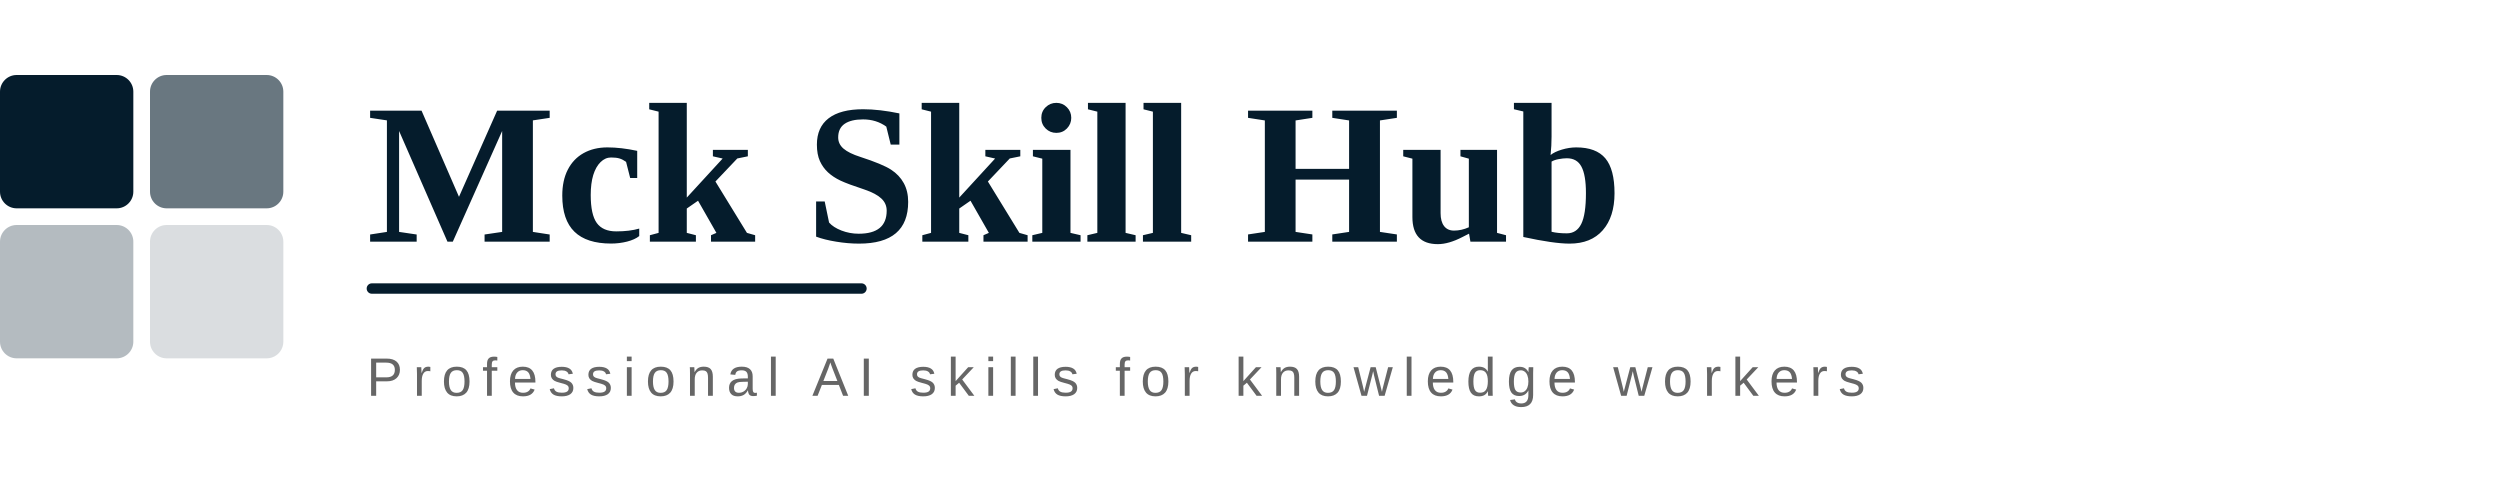
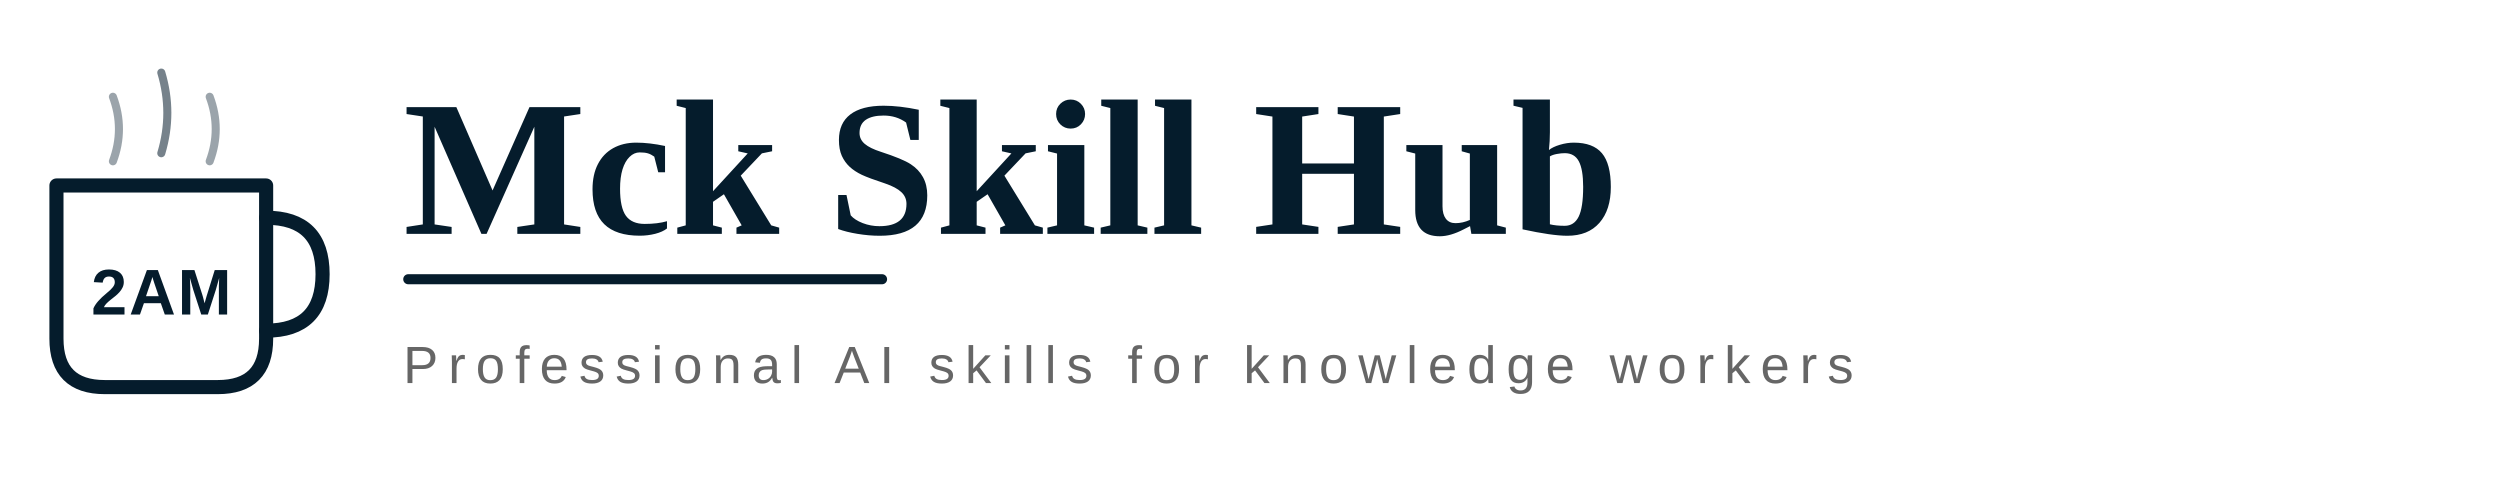
- <svg xmlns="http://www.w3.org/2000/svg" viewBox="0 0 600 120">
+ <svg xmlns="http://www.w3.org/2000/svg" viewBox="0 0 620 120">
  <defs>
    <style>
      .title { font-family: Georgia, 'Times New Roman', serif; font-size: 48px; font-weight: bold; fill: #051C2C; }
      .subtitle { font-family: Arial, Helvetica, sans-serif; font-size: 13px; fill: #666666; letter-spacing: 2.5px; text-transform: uppercase; }
    </style>
  </defs>
-   <g transform="translate(0, 18)">
-     <rect x="0" y="0" width="32" height="32" rx="4" fill="#051C2C" />
-     <rect x="36" y="0" width="32" height="32" rx="4" fill="#051C2C" opacity="0.6" />
-     <rect x="0" y="36" width="32" height="32" rx="4" fill="#051C2C" opacity="0.3" />
-     <rect x="36" y="36" width="32" height="32" rx="4" fill="#051C2C" opacity="0.15" />
+   <g transform="translate(6, 16)">
+     <path d="M8,30 L8,68 Q8,80 20,80 L48,80 Q60,80 60,68 L60,30 Z" fill="none" stroke="#051C2C" stroke-width="3.5" stroke-linecap="round" stroke-linejoin="round" />
+     <path d="M60,38 Q74,38 74,52 Q74,66 60,66" fill="none" stroke="#051C2C" stroke-width="3.5" stroke-linecap="round" />
+     <path d="M22,24 Q25,16 22,8" fill="none" stroke="#051C2C" stroke-width="2" stroke-linecap="round" opacity="0.4" />
+     <path d="M34,22 Q37,12 34,2" fill="none" stroke="#051C2C" stroke-width="2" stroke-linecap="round" opacity="0.55" />
+     <path d="M46,24 Q49,16 46,8" fill="none" stroke="#051C2C" stroke-width="2" stroke-linecap="round" opacity="0.4" />
+     <text x="34" y="62" text-anchor="middle" font-family="Arial, Helvetica, sans-serif" font-size="16" font-weight="bold" fill="#051C2C" letter-spacing="0.5">2AM</text>
  </g>
-   <text x="88" y="58" class="title">Mck Skill Hub</text>
-   <rect x="88" y="68" width="120" height="2.5" rx="1.25" fill="#051C2C" />
-   <text x="88" y="95" class="subtitle">Professional AI skills for knowledge workers</text>
+   <text x="100" y="58" class="title">Mck Skill Hub</text>
+   <rect x="100" y="68" width="120" height="2.5" rx="1.25" fill="#051C2C" />
+   <text x="100" y="95" class="subtitle">Professional AI skills for knowledge workers</text>
</svg>
